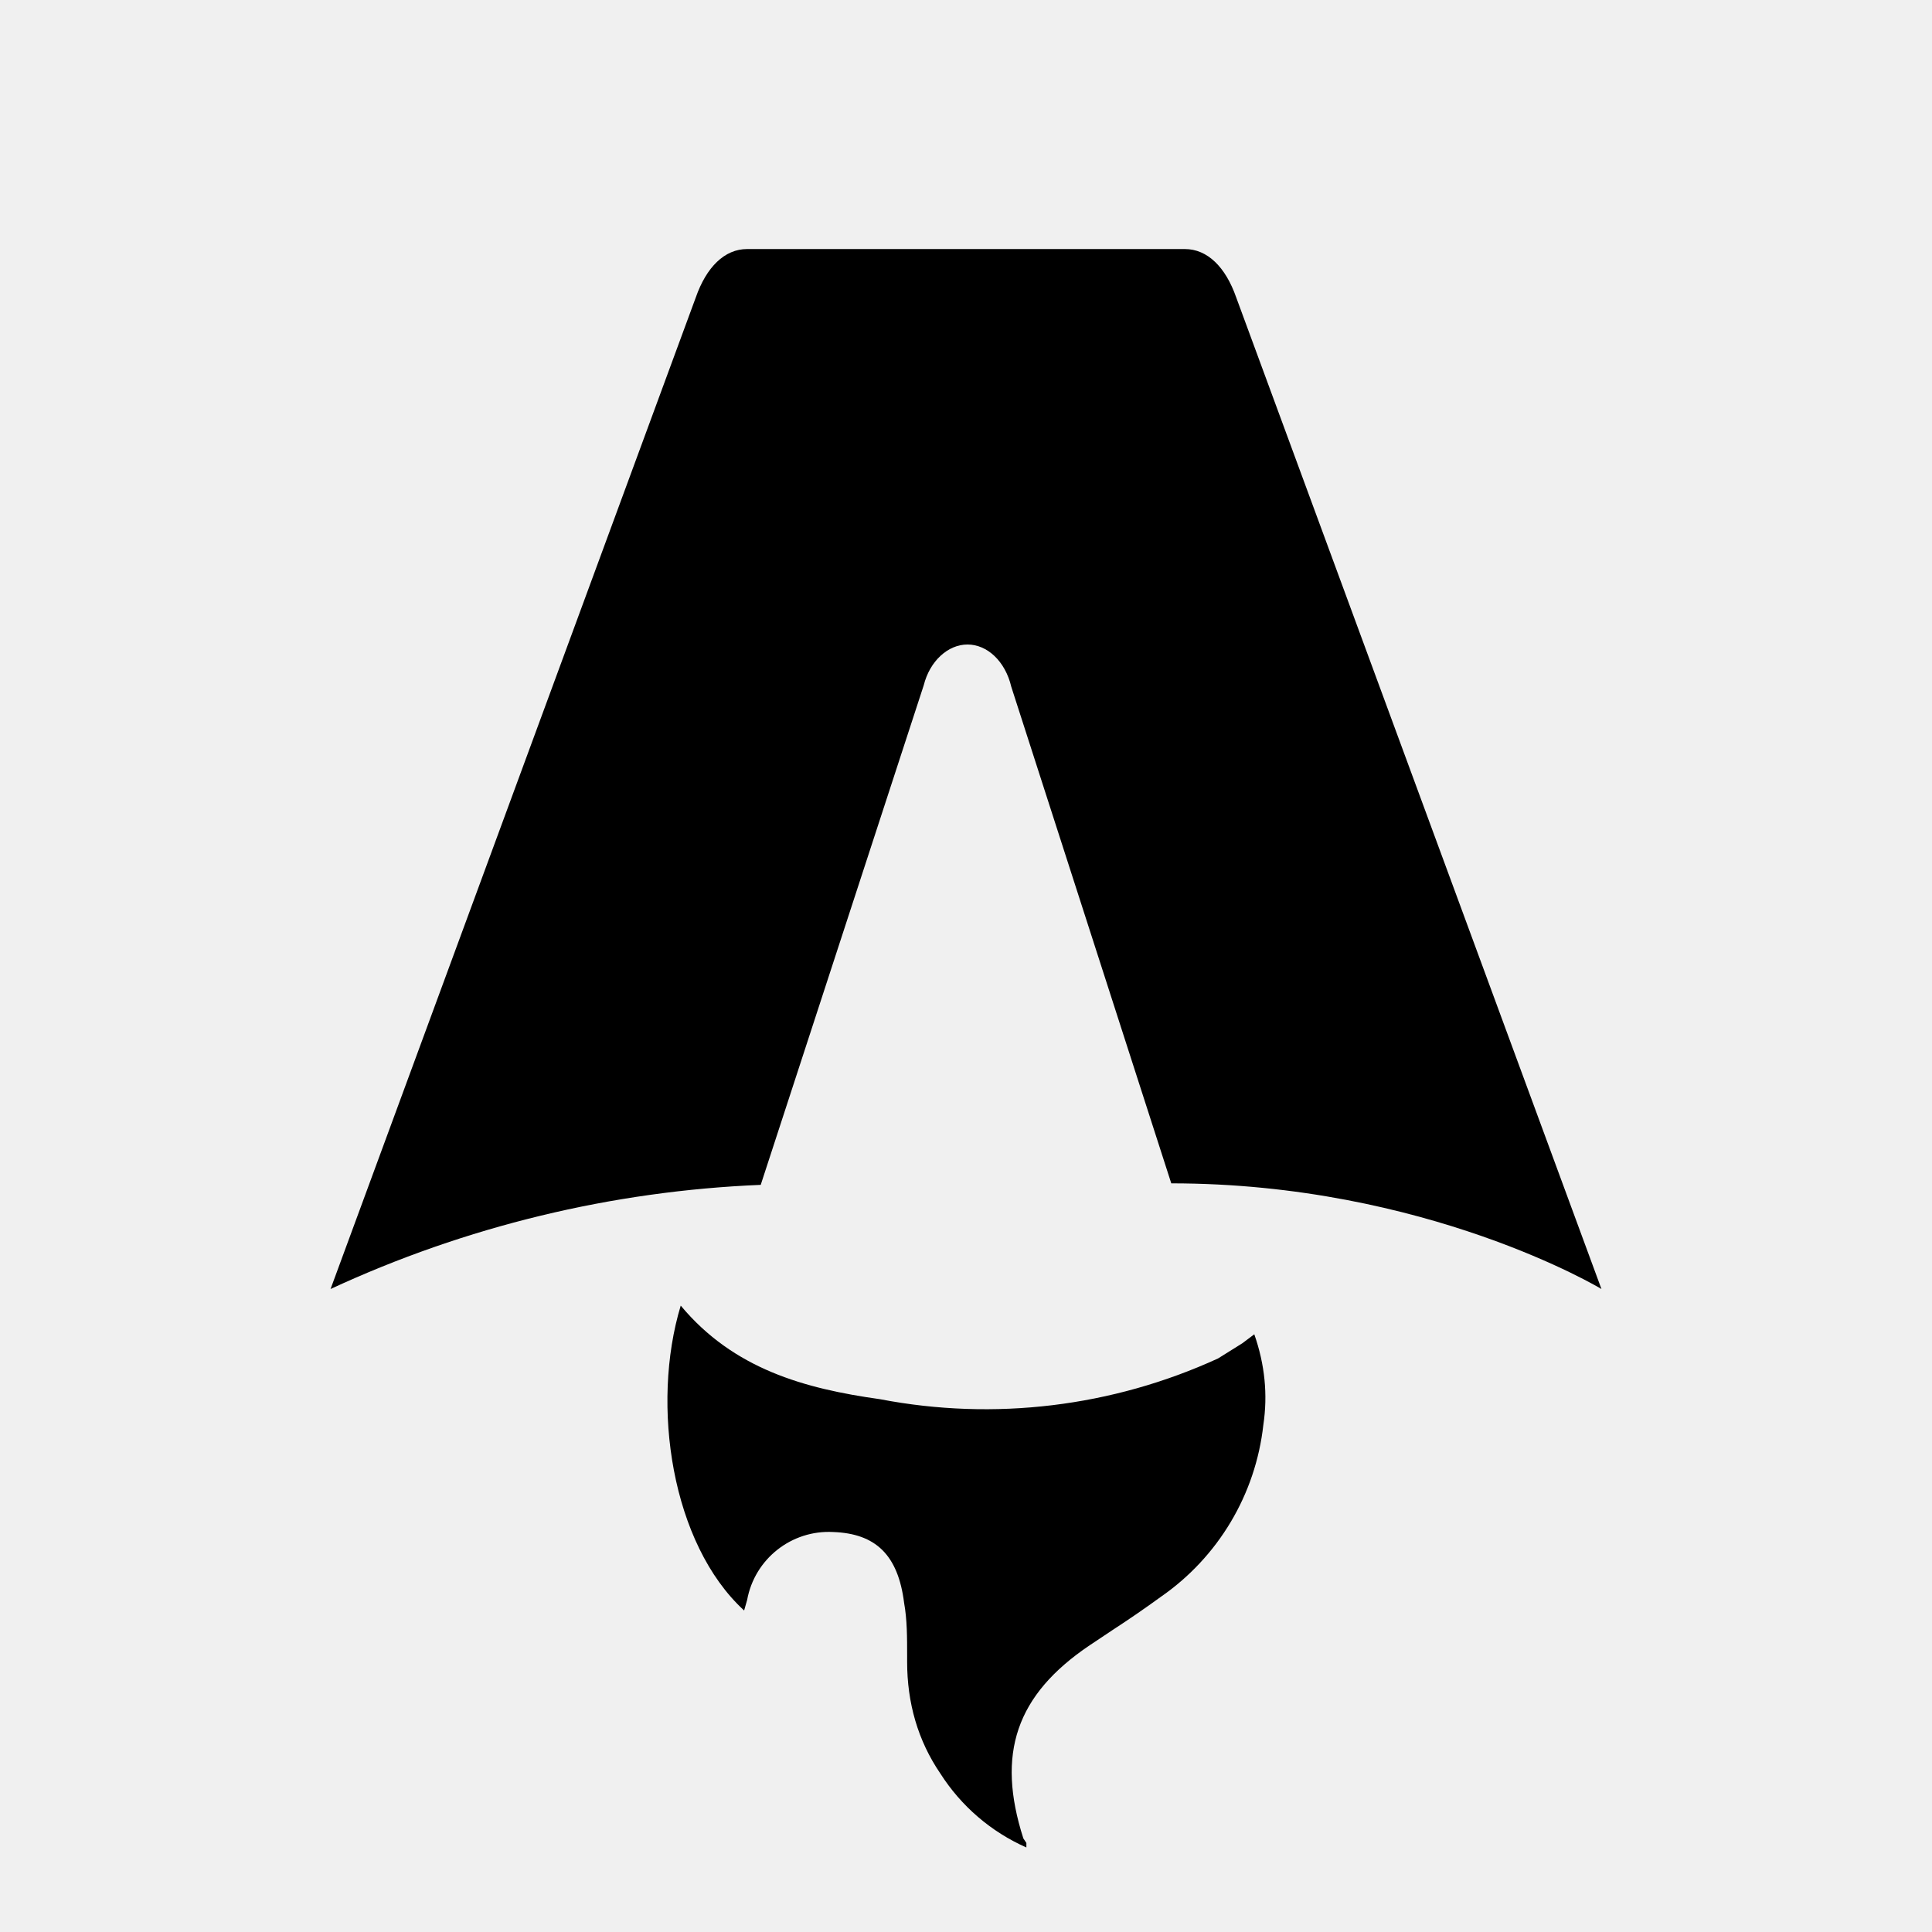
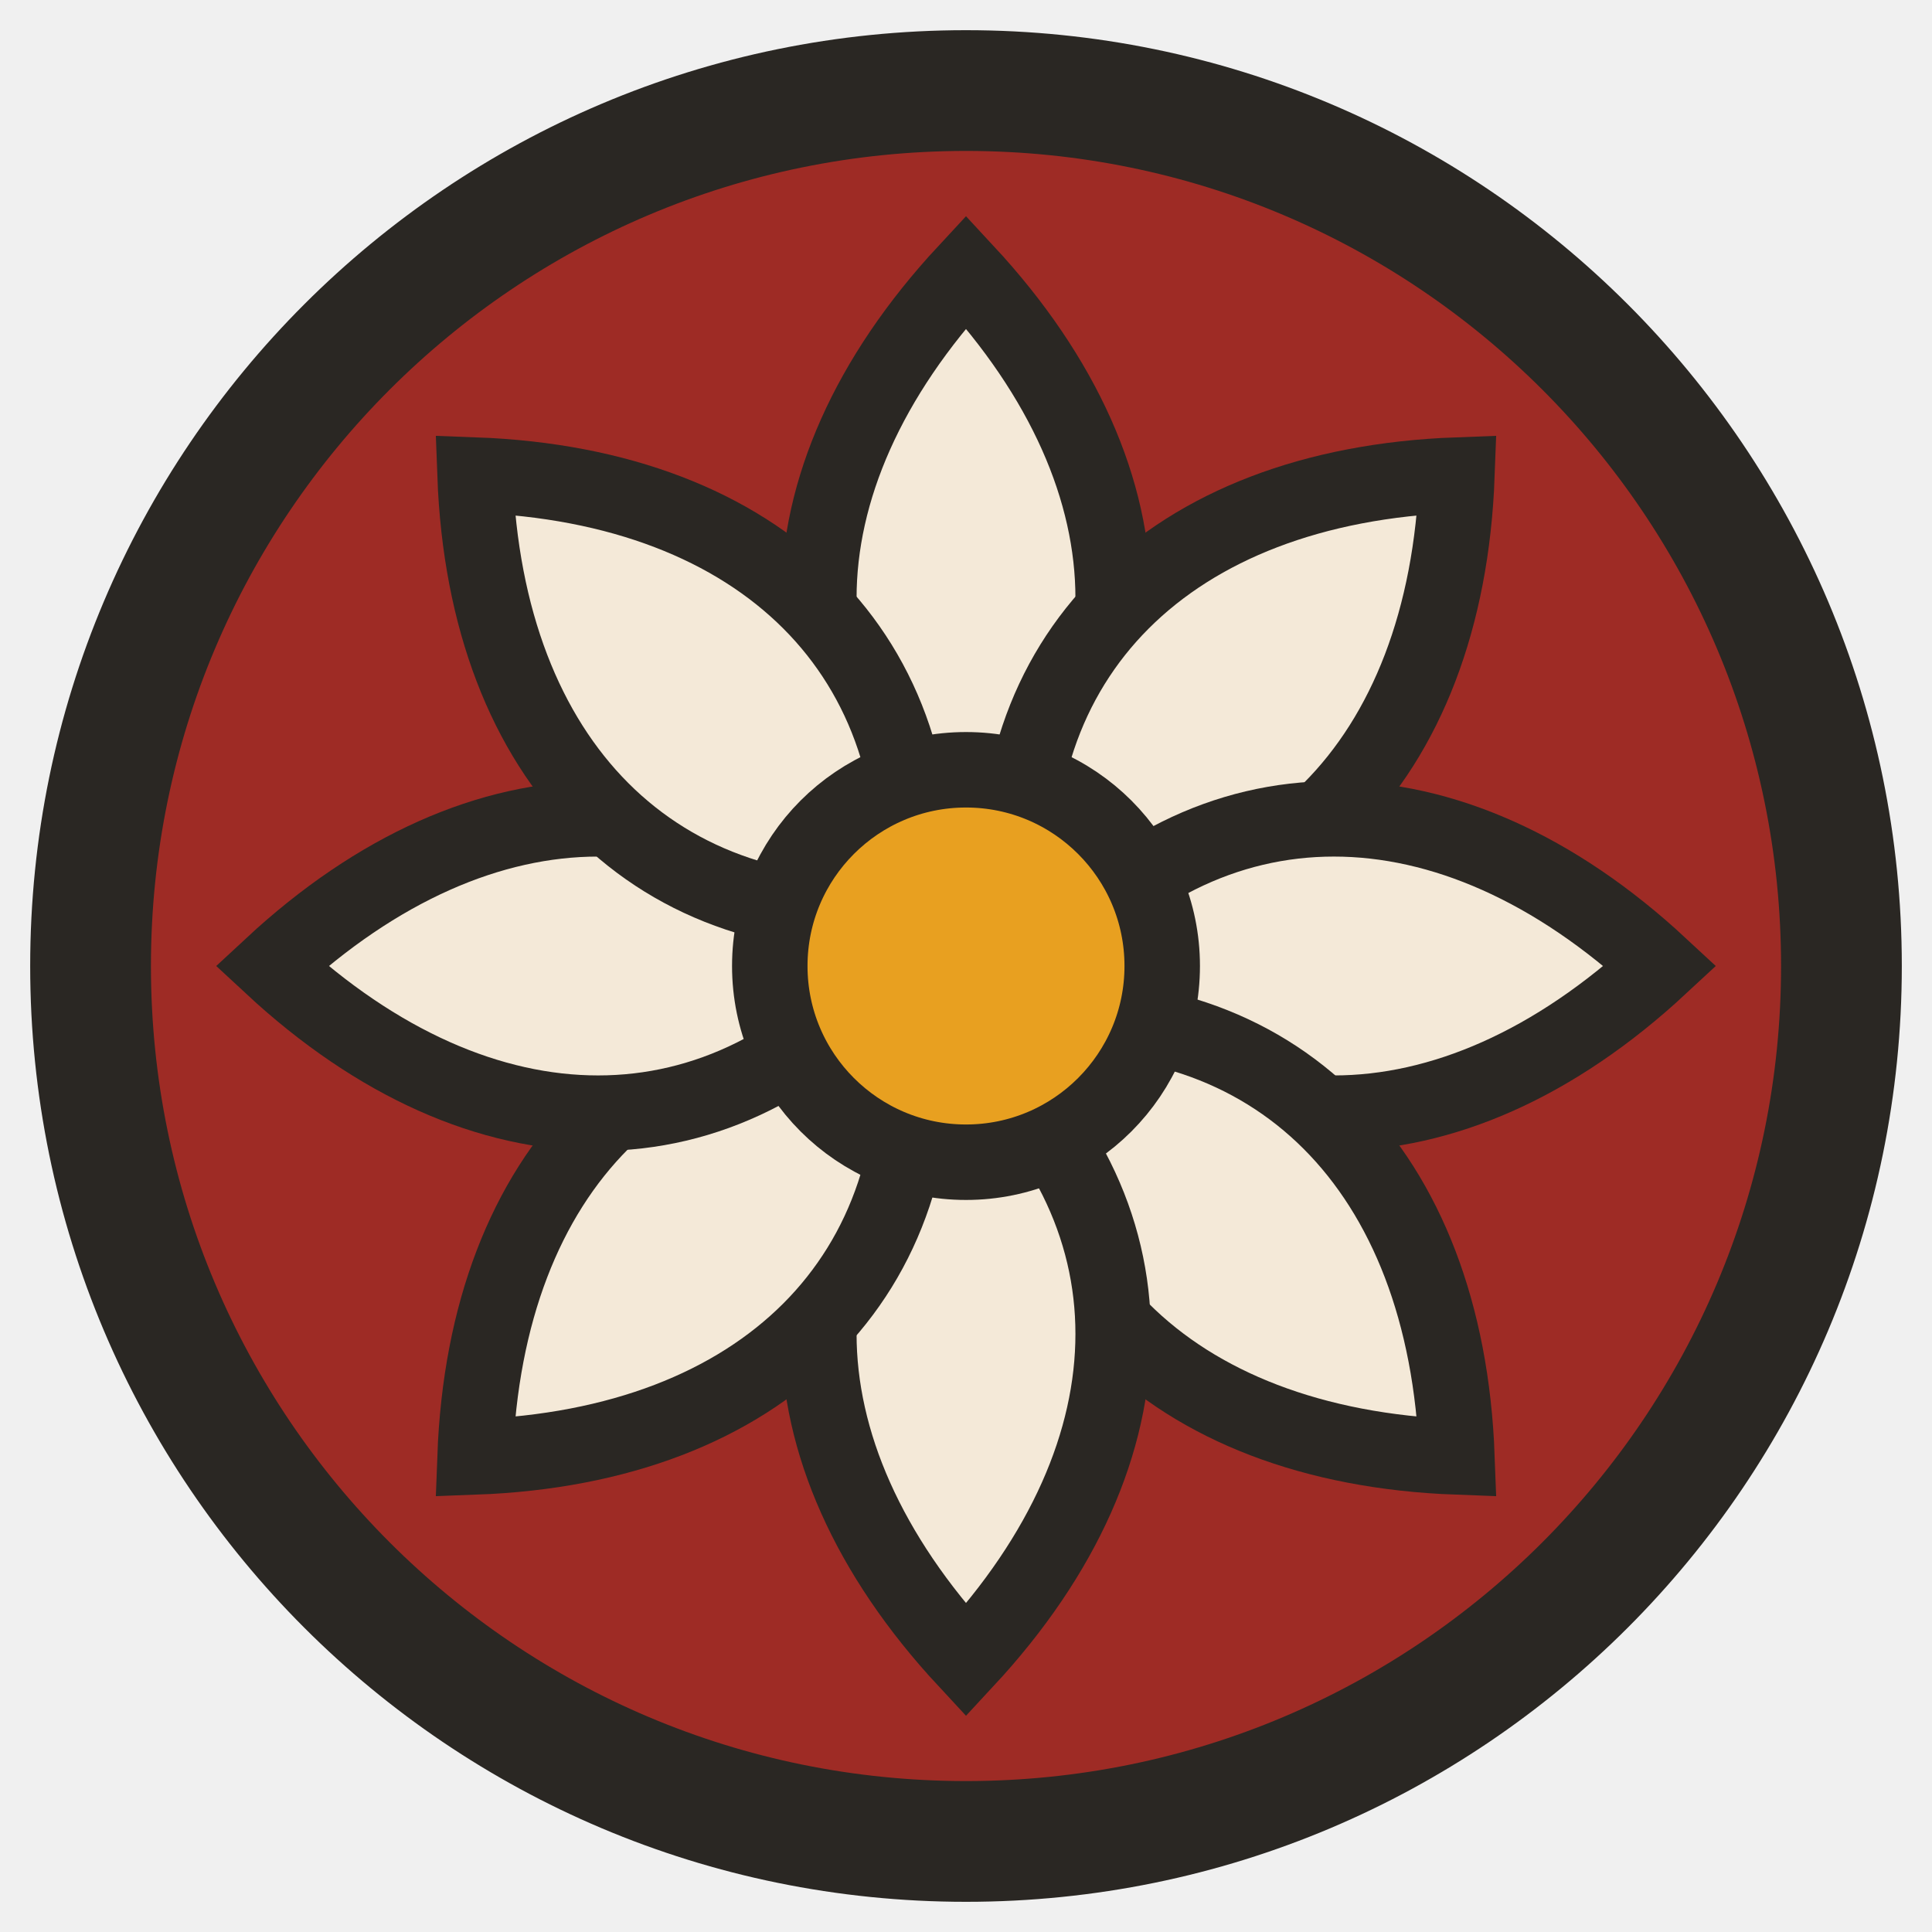
- <svg xmlns="http://www.w3.org/2000/svg" fill="none" viewBox="0 0 128 128">
-   <path d="M50.4 78.5a75.1 75.1 0 0 0-28.5 6.9l24.2-65.7c.7-2 1.9-3.2 3.4-3.2h29c1.5 0 2.7 1.2 3.4 3.2l24.2 65.7s-11.6-7-28.5-7L67 45.5c-.4-1.7-1.6-2.8-2.9-2.8-1.3 0-2.5 1.1-2.9 2.7L50.4 78.5Zm-1.1 28.2Zm-4.2-20.2c-2 6.6-.6 15.8 4.2 20.2a17.5 17.5 0 0 1 .2-.7 5.5 5.5 0 0 1 5.7-4.5c2.8.1 4.3 1.5 4.7 4.7.2 1.1.2 2.3.2 3.5v.4c0 2.7.7 5.2 2.2 7.4a13 13 0 0 0 5.7 4.9v-.3l-.2-.3c-1.8-5.6-.5-9.5 4.4-12.8l1.5-1a73 73 0 0 0 3.2-2.2 16 16 0 0 0 6.8-11.4c.3-2 .1-4-.6-6l-.8.6-1.6 1a37 37 0 0 1-22.4 2.7c-5-.7-9.7-2-13.2-6.2Z" />
-   <style>
-         path { fill: #000; }
-         @media (prefers-color-scheme: dark) {
-             path { fill: #FFF; }
-         }
-     </style>
+ <svg xmlns="http://www.w3.org/2000/svg" viewBox="0 0 64 64">
+   <defs>
+     <path id="p" d="M32,9 C38.5,16 38.5,24 32,29.5 C25.5,24 25.5,16 32,9 Z" />
+   </defs>
+   <circle cx="32" cy="32" r="29" fill="#9e2b25" stroke="#2a2723" stroke-width="4" />
+   <g stroke="#2a2723" stroke-width="2.5" fill="#f4e9d8">
+     <use href="#p" />
+     <use href="#p" transform="rotate(45 32 32)" />
+     <use href="#p" transform="rotate(90 32 32)" />
+     <use href="#p" transform="rotate(135 32 32)" />
+     <use href="#p" transform="rotate(180 32 32)" />
+     <use href="#p" transform="rotate(225 32 32)" />
+     <use href="#p" transform="rotate(270 32 32)" />
+     <use href="#p" transform="rotate(315 32 32)" />
+   </g>
+   <circle cx="32" cy="32" r="6.5" fill="#e8a020" stroke="#2a2723" stroke-width="2.5" />
</svg>
